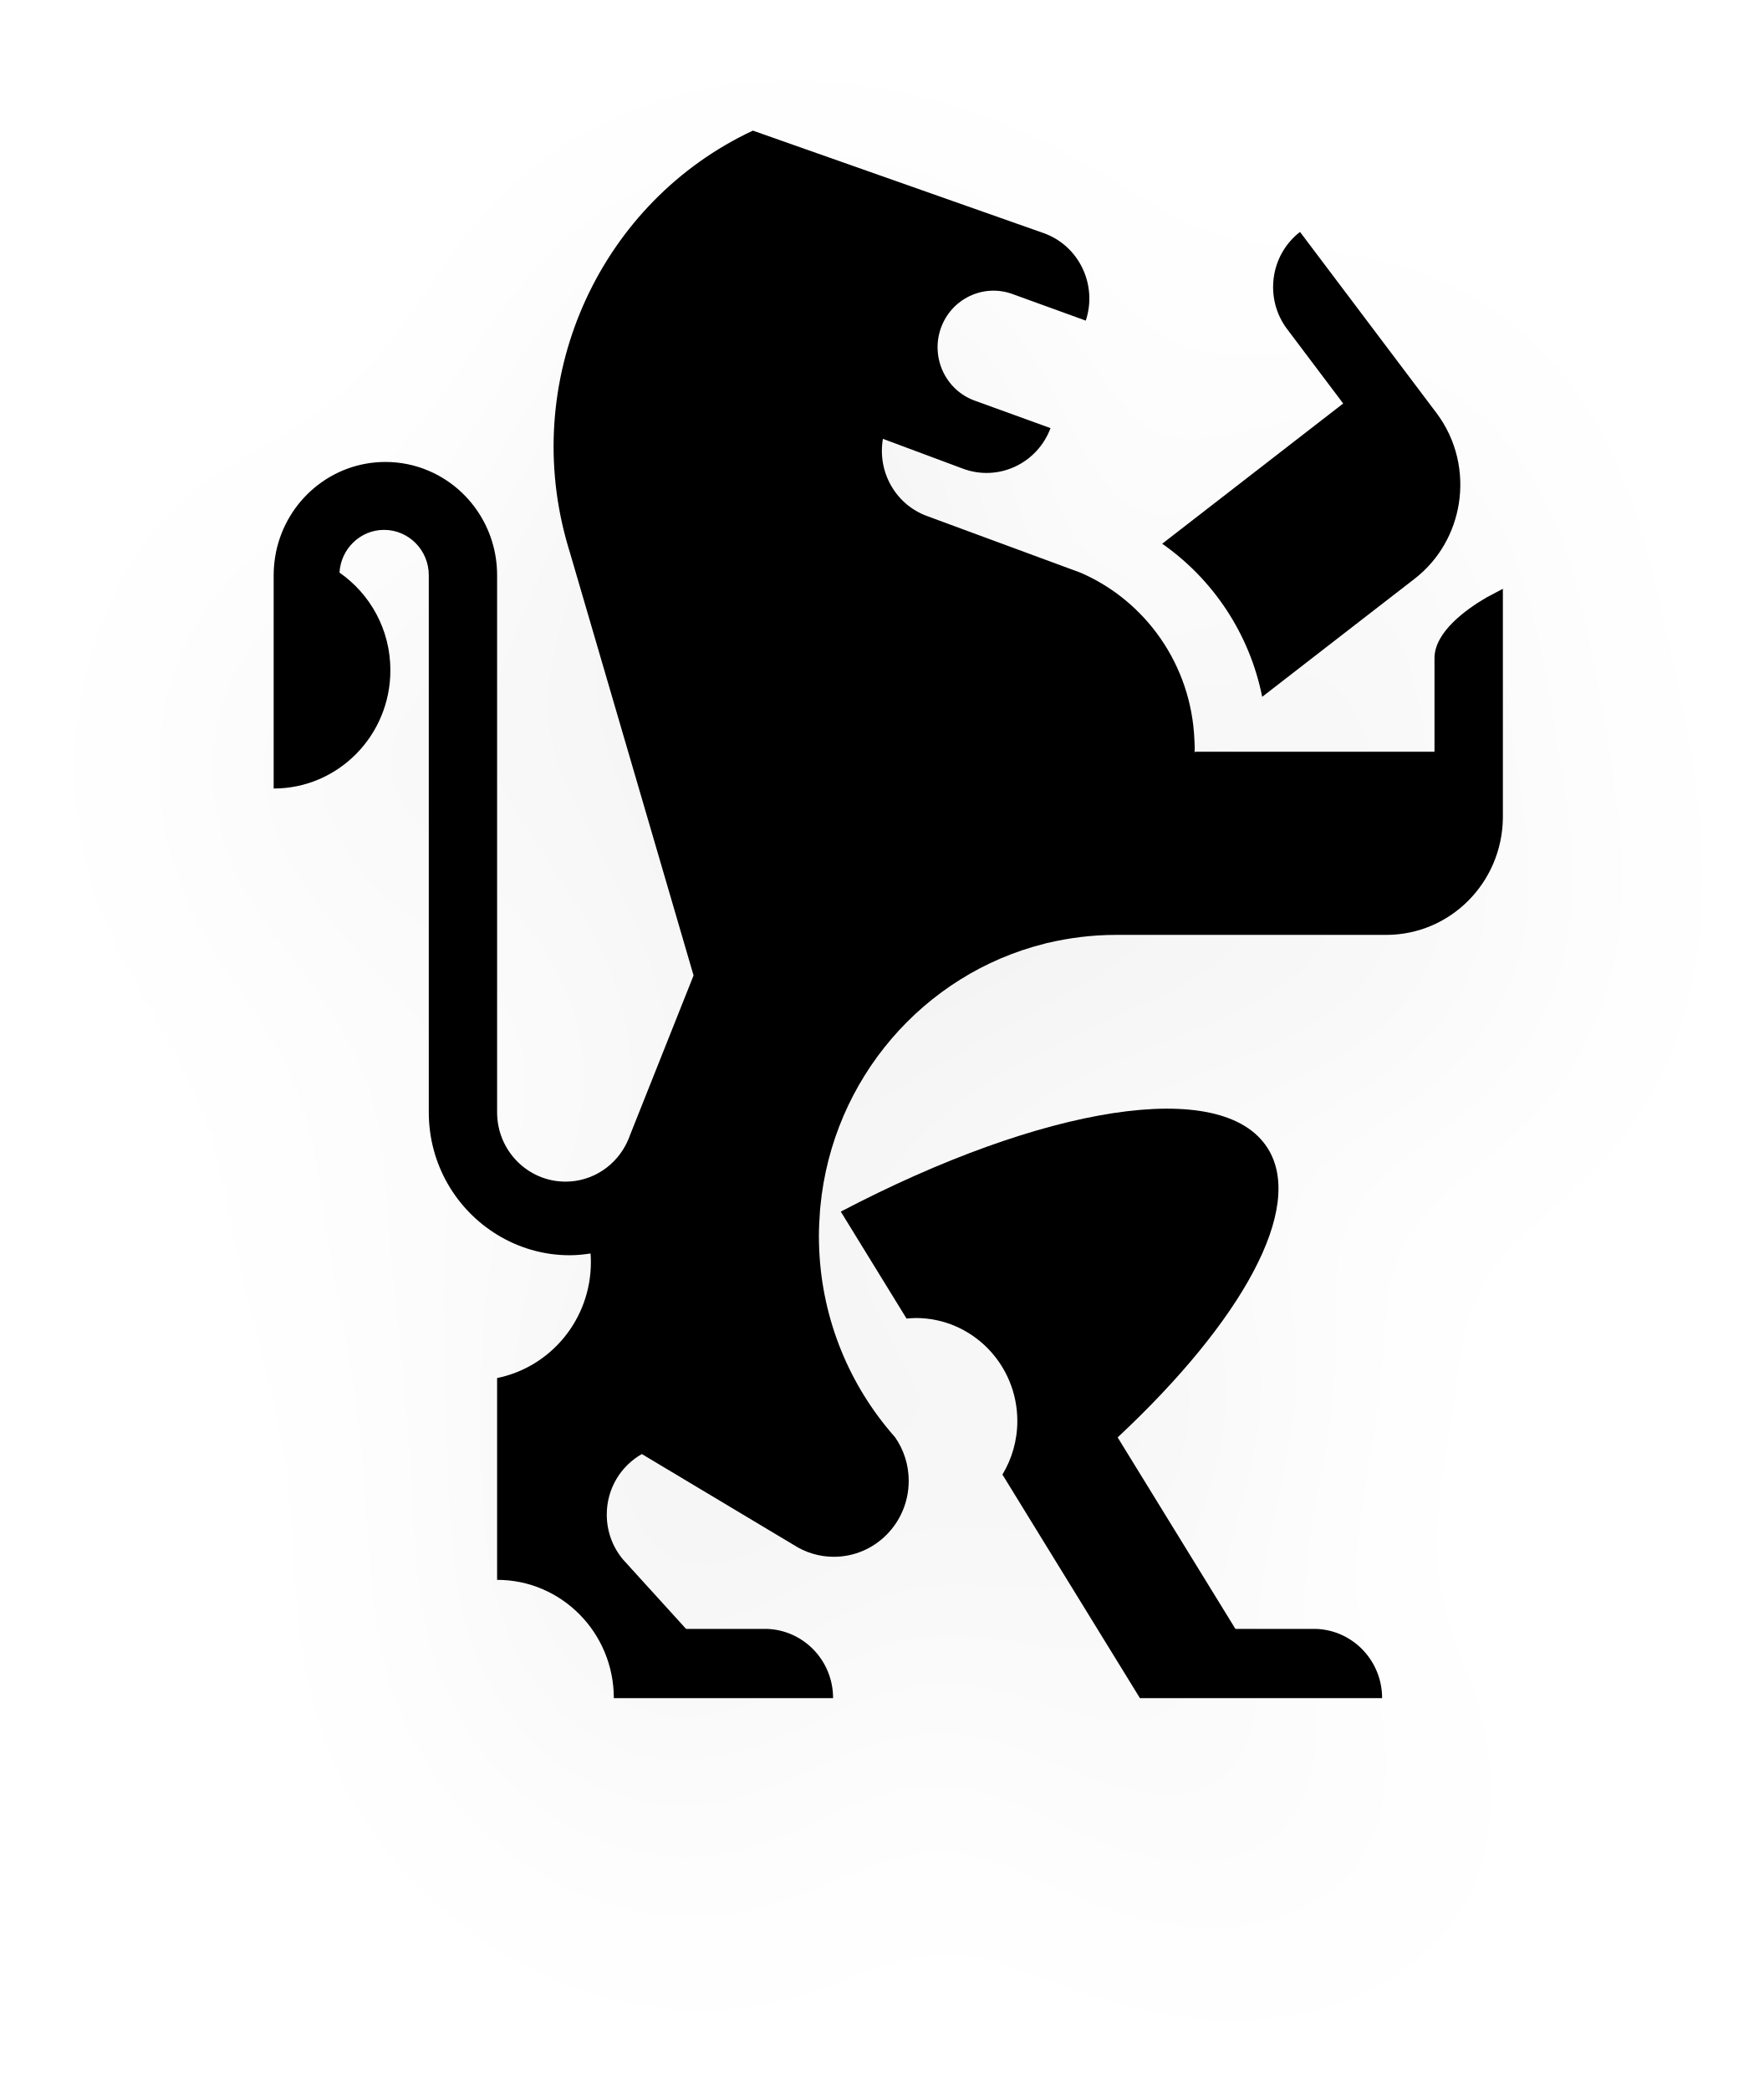
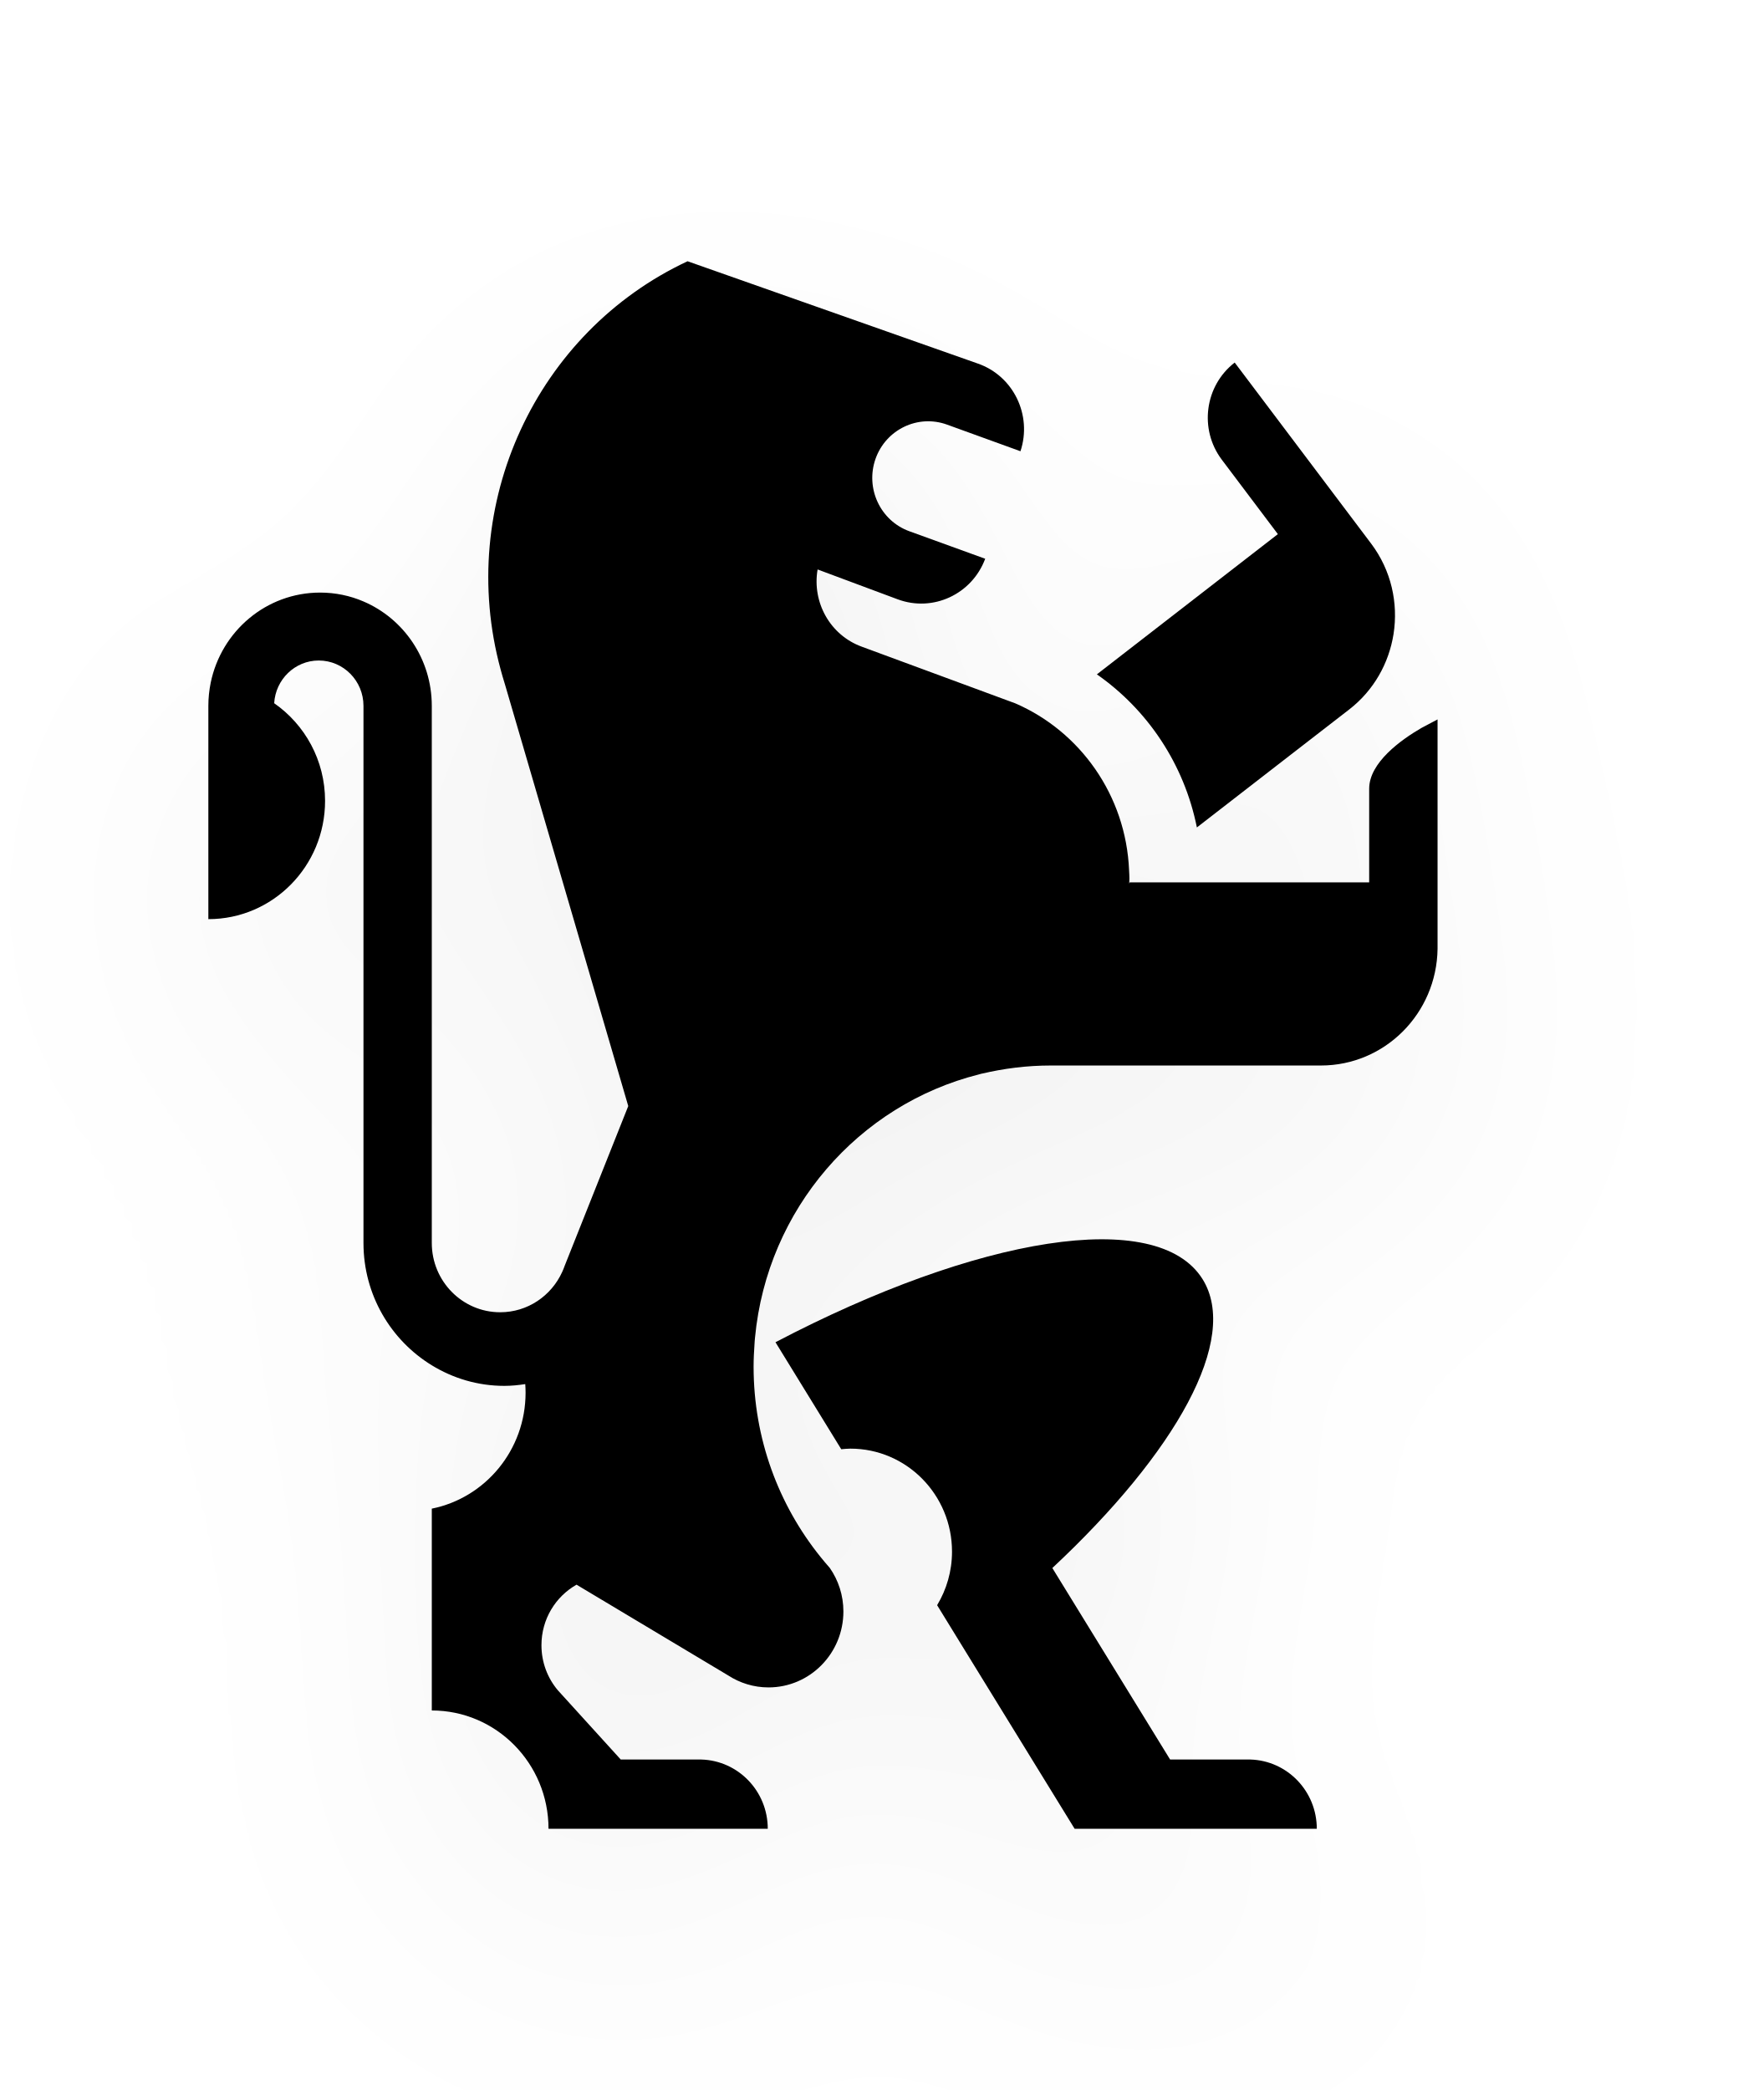
- <svg xmlns="http://www.w3.org/2000/svg" width="27px" height="32px" viewBox="0 0 27 32" version="1.1">
+ <svg xmlns="http://www.w3.org/2000/svg" width="27px" height="32px" viewBox="1 -2 27 32" version="1.1">
  <defs>
    <filter x="-50%" y="-50%" width="200%" height="200%" filterUnits="objectBoundingBox" id="filter-1">
      <feOffset dx="0" dy="2" in="SourceAlpha" result="shadowOffsetOuter1" />
      <feGaussianBlur stdDeviation="2" in="shadowOffsetOuter1" result="shadowBlurOuter1" />
      <feColorMatrix values="0 0 0 0 0   0 0 0 0 0   0 0 0 0 0  0 0 0 0.05 0" type="matrix" in="shadowBlurOuter1" result="shadowMatrixOuter1" />
      <feMerge>
        <feMergeNode in="shadowMatrixOuter1" />
        <feMergeNode in="SourceGraphic" />
      </feMerge>
    </filter>
  </defs>
  <g id="OPt-2" stroke="none" stroke-width="1" fill="none" fill-rule="evenodd">
    <g id="prog2_pro3_Mobile-Portrait_opt2-Copy-2" transform="translate(-10, -15)" fill="#000000">
      <g id="nav">
        <g id="Group-6" filter="url(#filter-1)">
          <g id="ic_home" transform="translate(14, 17)">
            <g id="Group" transform="translate(9.6, 12) scale(-1, 1) translate(-9.6, -12) ">
              <path d="M1.542,6.862 L2.436,7.554 L3.875,8.669 C4.069,7.7 4.63,6.867 5.406,6.325 L2.635,4.178 L3.493,3.039 C3.844,2.573 3.756,1.907 3.296,1.551 L1.207,4.323 C0.898,4.733 0.79,5.235 0.864,5.708 C0.934,6.15 1.163,6.568 1.542,6.862 L1.542,6.862 Z" id="Shape" />
              <path d="M10.327,16.551 C7.236,14.931 4.483,14.473 3.788,15.585 C3.218,16.499 4.188,18.233 6.088,20.008 L4.285,22.94 L3.057,22.94 C2.492,22.956 2.039,23.424 2.039,24 L3.633,24 L5.747,24 L6.399,22.94 L7.444,21.241 L7.852,20.577 C7.708,20.338 7.624,20.057 7.624,19.757 C7.624,18.886 8.321,18.18 9.18,18.18 C9.227,18.18 9.274,18.185 9.32,18.189 L10.327,16.551 L10.327,16.551 Z" id="Shape" />
              <path d="M18.974,6.453 C18.812,5.665 18.124,5.073 17.299,5.073 C17.064,5.073 16.839,5.121 16.635,5.209 C16.021,5.471 15.589,6.088 15.589,6.807 L15.589,15.031 C15.589,15.617 15.12,16.092 14.542,16.092 C14.121,16.092 13.759,15.84 13.593,15.476 C13.578,15.444 13.565,15.411 13.553,15.377 L12.581,12.935 L14.468,6.481 C14.469,6.477 14.471,6.472 14.472,6.468 C14.495,6.396 14.515,6.323 14.535,6.251 C15.222,3.722 13.986,1.082 11.673,0 L7.23,1.566 C6.684,1.755 6.393,2.356 6.576,2.909 L7.701,2.501 C8.146,2.34 8.636,2.575 8.795,3.025 C8.954,3.476 8.722,3.973 8.277,4.134 L7.116,4.555 C7.319,5.099 7.916,5.377 8.456,5.176 L9.682,4.719 C9.769,5.22 9.492,5.725 9.004,5.902 L6.655,6.769 C5.664,7.198 4.961,8.176 4.913,9.325 C4.911,9.367 4.908,9.409 4.908,9.452 C4.908,9.478 4.911,9.504 4.911,9.53 C4.907,9.518 4.904,9.51 4.904,9.51 L1.237,9.51 L1.237,8.076 C1.237,7.676 0.749,7.327 0.439,7.147 L0.19,7.015 L0.19,10.528 C0.204,11.517 0.997,12.314 1.976,12.314 L6.111,12.314 C6.478,12.314 6.834,12.359 7.175,12.441 C7.158,12.437 7.142,12.431 7.125,12.426 C7.143,12.432 7.161,12.437 7.179,12.441 C7.19,12.444 7.2,12.447 7.211,12.45 C9.054,12.912 10.454,14.514 10.64,16.477 C10.644,16.511 10.646,16.545 10.648,16.58 C10.656,16.694 10.662,16.808 10.662,16.924 C10.662,18.028 10.278,19.042 9.639,19.836 C9.593,19.894 9.544,19.951 9.495,20.007 C9.364,20.196 9.287,20.425 9.287,20.673 C9.287,21.315 9.8,21.836 10.434,21.836 C10.661,21.836 10.873,21.768 11.052,21.652 L13.373,20.263 C13.694,20.445 13.91,20.791 13.91,21.19 C13.91,21.453 13.816,21.694 13.659,21.88 L12.696,22.94 L11.52,22.94 L11.52,22.94 L11.463,22.94 C10.898,22.956 10.445,23.424 10.445,24 L12.538,24 L12.538,24 L13.802,24 C13.802,23 14.602,22.189 15.589,22.189 L15.589,19.099 C14.77,18.934 14.153,18.202 14.153,17.323 C14.153,17.279 14.155,17.236 14.158,17.192 C14.263,17.208 14.369,17.219 14.478,17.219 C14.885,17.219 15.264,17.103 15.589,16.904 C16.215,16.521 16.635,15.827 16.635,15.031 L16.635,6.807 C16.635,6.424 16.942,6.113 17.32,6.113 C17.684,6.113 17.981,6.403 18.002,6.767 C17.532,7.094 17.223,7.641 17.223,8.262 C17.223,9.263 18.023,10.073 19.01,10.073 L19.01,6.807 C19.01,6.686 18.997,6.567 18.974,6.453 L18.974,6.453 Z" id="Shape" />
            </g>
          </g>
        </g>
      </g>
    </g>
  </g>
</svg>
